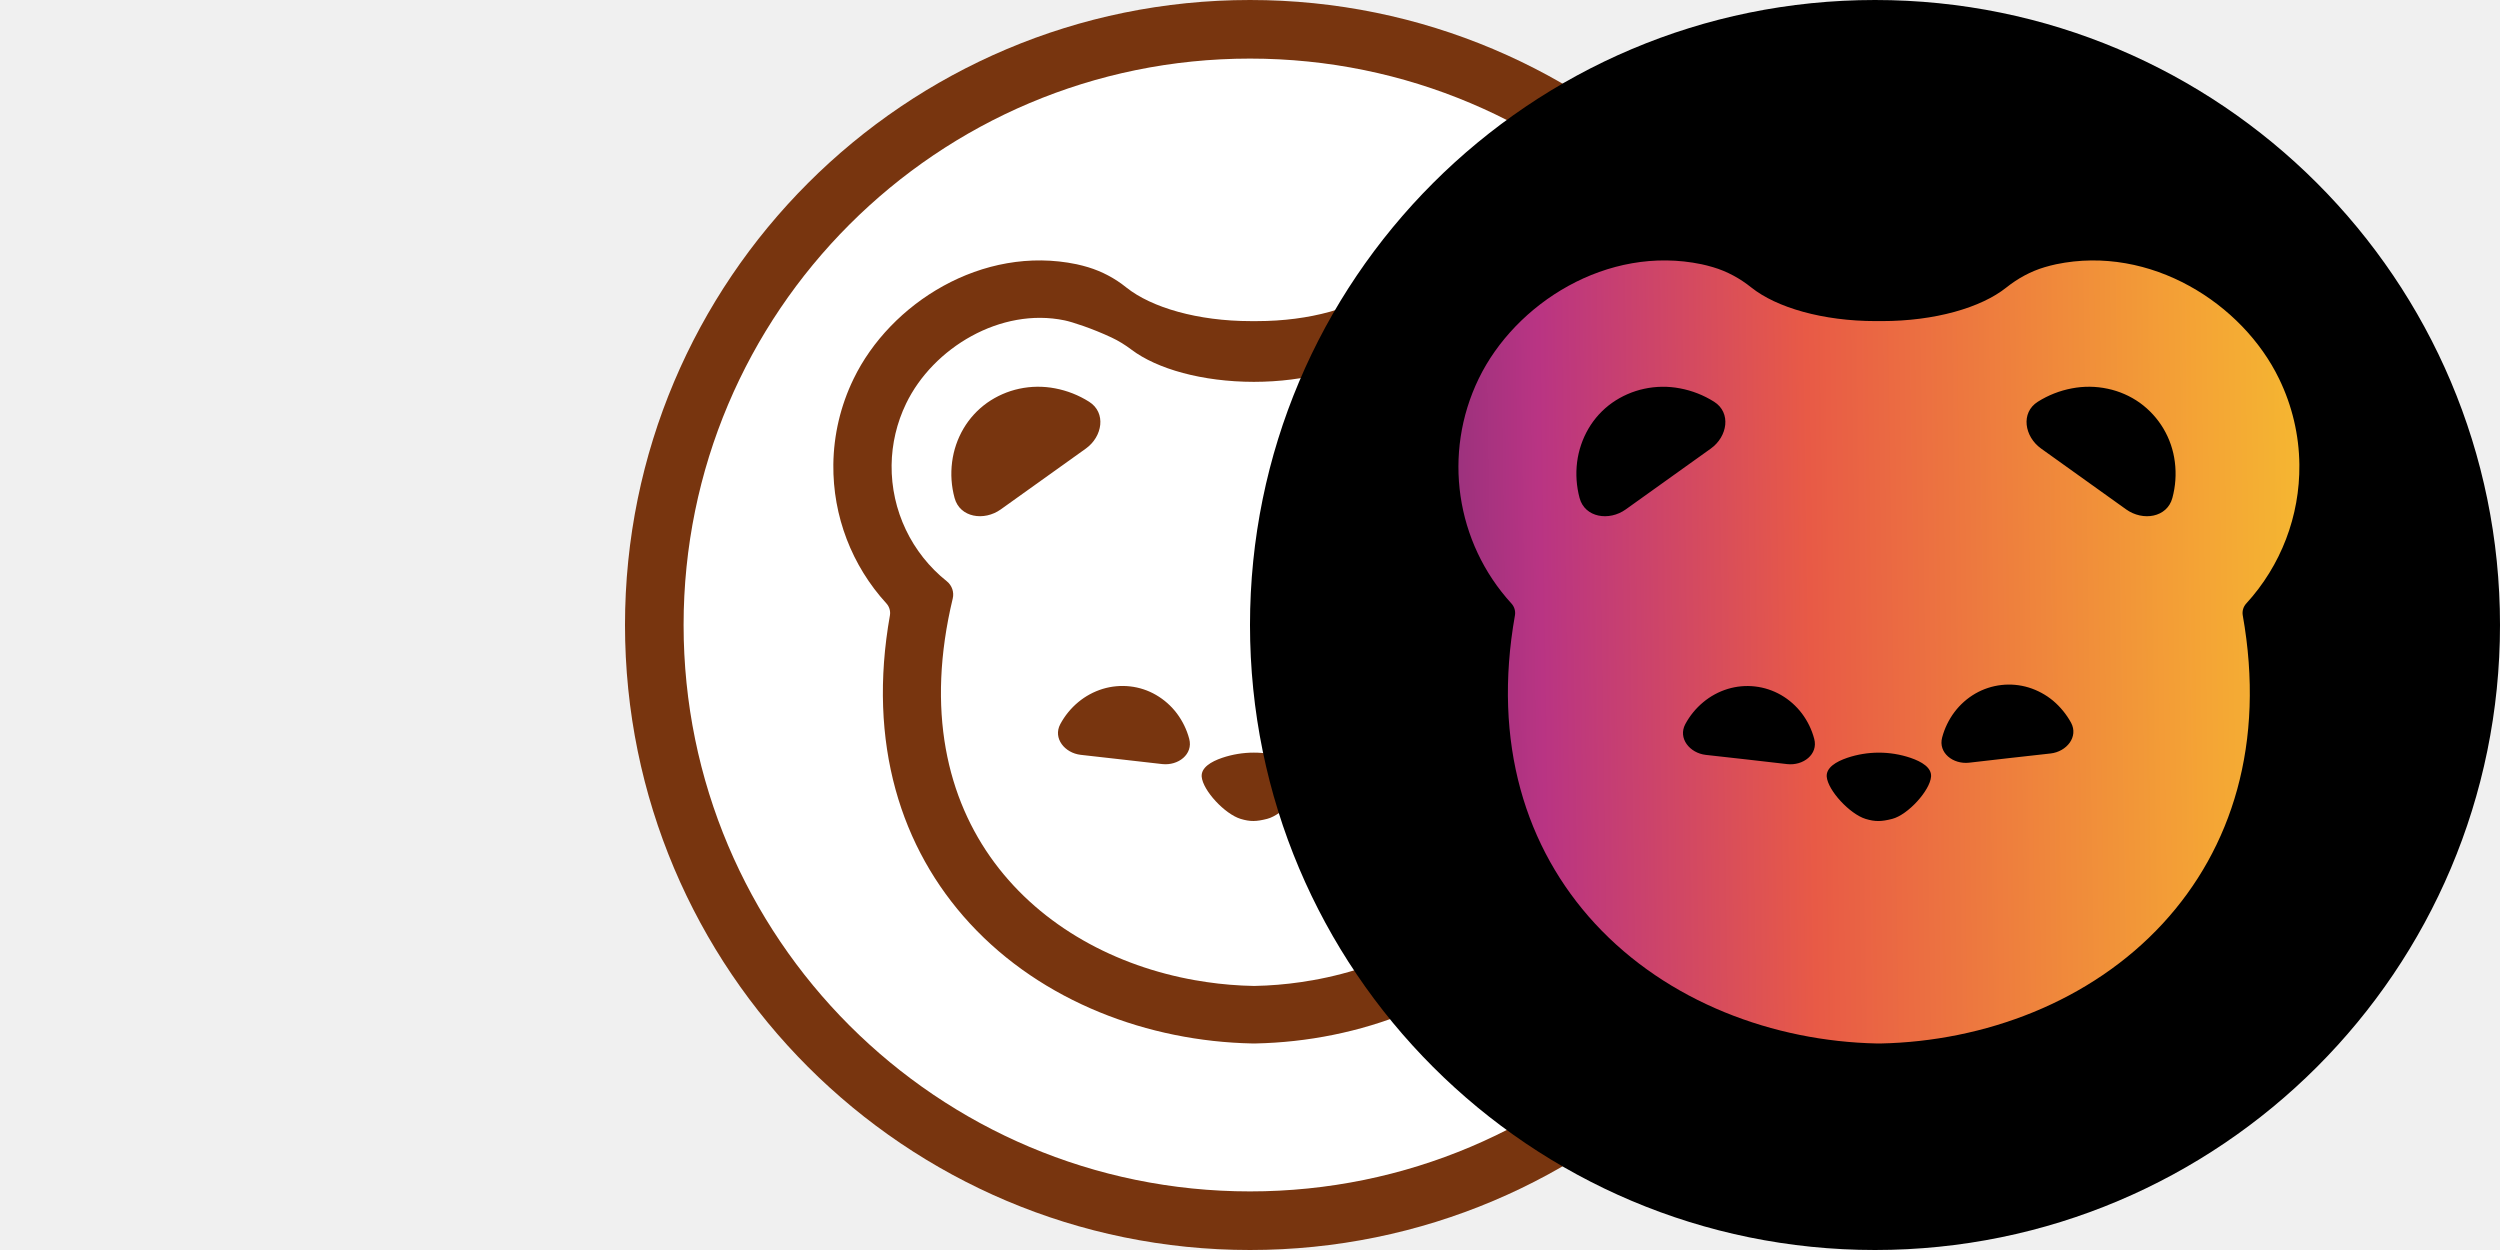
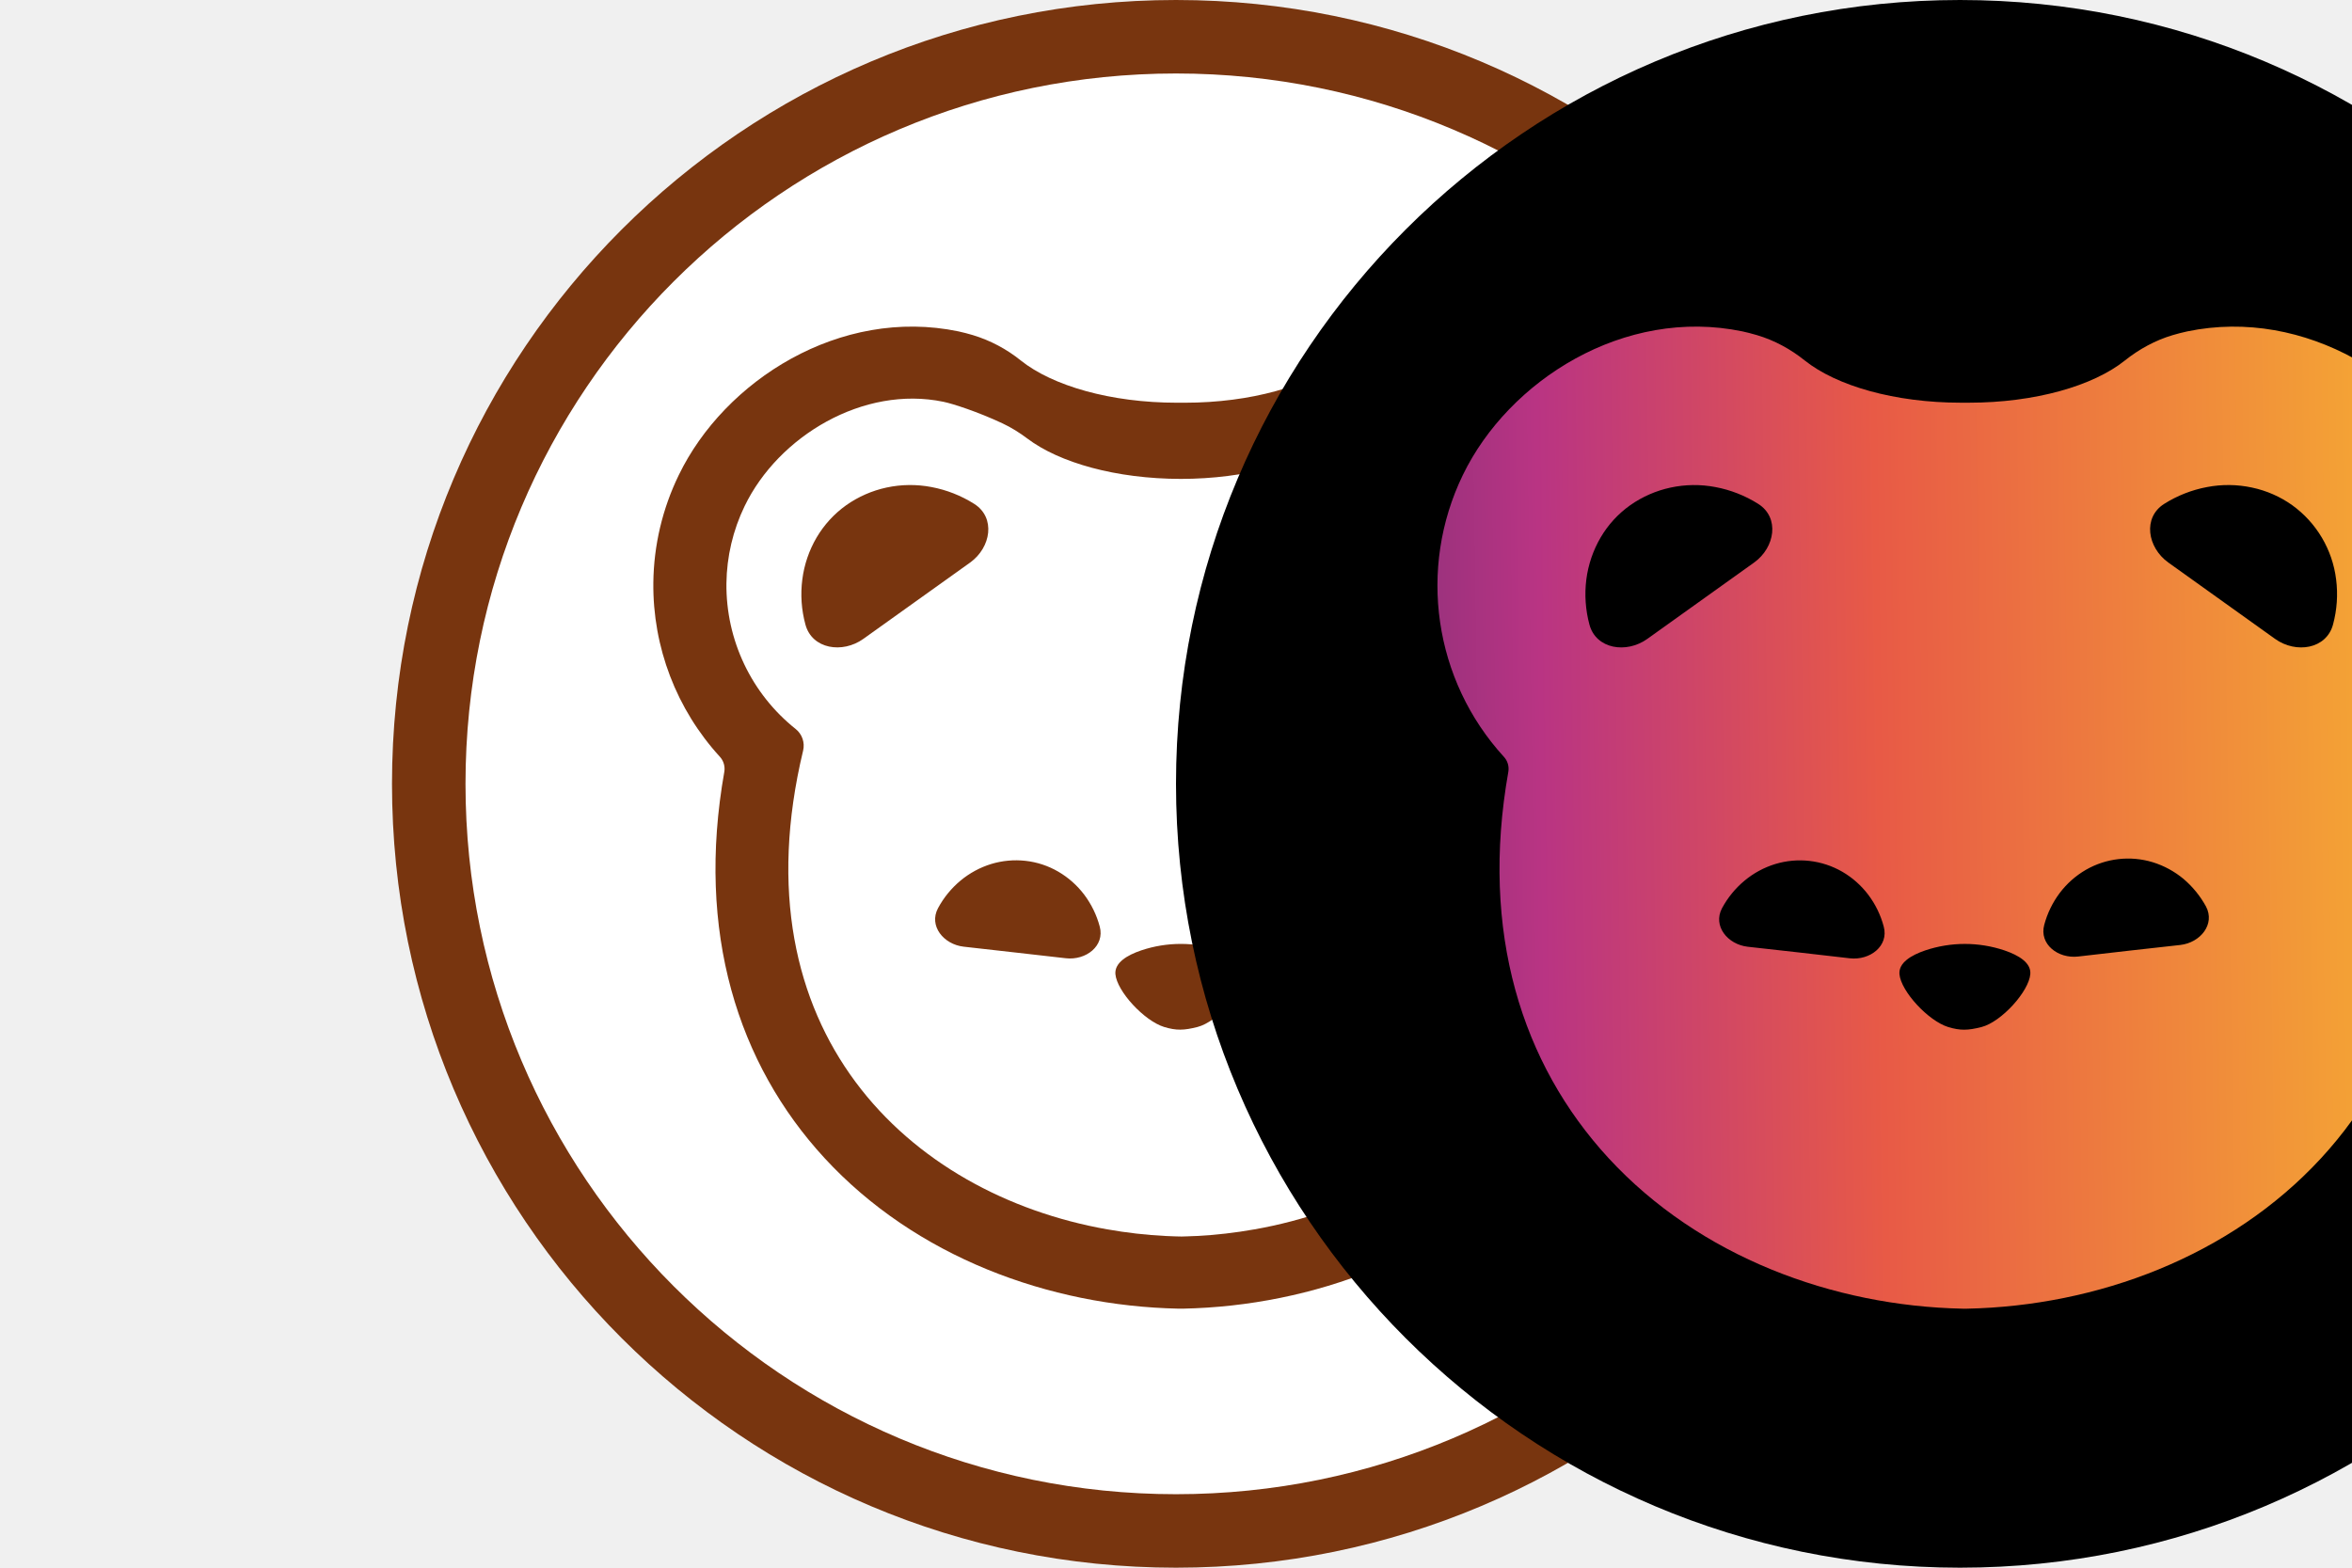
- <svg xmlns="http://www.w3.org/2000/svg" viewBox="0 0 256 128">
+ <svg xmlns="http://www.w3.org/2000/svg" viewBox="0 0 192 128">
  <svg viewBox="0 0 128 128">
    <circle cx="64" cy="64" r="64" fill="#78350F" />
    <circle cx="64" cy="64" r="58" fill="#fff" />
    <path fill="#78350F" d="M47.52 41.136a10 10 0 0 0-3.486-1.37 9.2 9.2 0 0 0-3.668.042 9 9 0 0 0-3.288 1.442 8.6 8.6 0 0 0-2.414 2.634 9 9 0 0 0-1.168 3.424 9.4 9.4 0 0 0 .252 3.682c.538 2.012 3.024 2.396 4.732 1.172l4.352-3.112 4.364-3.12c1.706-1.226 2.104-3.674.324-4.794m46.014 2.748a8.66 8.66 0 0 0-5.702-4.076 9.2 9.2 0 0 0-3.668-.04 10 10 0 0 0-3.488 1.368c-1.78 1.12-1.38 3.568.326 4.792l4.364 3.122 4.352 3.112c1.708 1.224 4.194.84 4.732-1.172a9.4 9.4 0 0 0 .252-3.682 9 9 0 0 0-1.168-3.424M67.63 77.598a10.16 10.16 0 0 0-6.47 0c-1.16.394-2.172 1.006-2.108 1.928.116 1.412 2.36 3.828 3.982 4.326.992.3 1.614.28 2.72 0 1.622-.416 3.878-2.914 3.984-4.326.074-.922-.95-1.532-2.108-1.928m-11.118-4.544a7.2 7.2 0 0 0-2.128-1.888 6.8 6.8 0 0 0-2.666-.88 7 7 0 0 0-2.804.258c-.906.28-1.76.736-2.508 1.36a7.6 7.6 0 0 0-1.834 2.25c-.77 1.44.454 2.956 2.098 3.142l4.152.468 4.184.476c1.644.188 3.192-1.006 2.77-2.582a7.6 7.6 0 0 0-1.264-2.604m25.736-1.298a7.4 7.4 0 0 0-2.51-1.36 7 7 0 0 0-2.802-.258 6.8 6.8 0 0 0-2.666.882 7.2 7.2 0 0 0-2.13 1.888 7.5 7.5 0 0 0-1.264 2.604c-.42 1.576 1.128 2.77 2.76 2.582l4.186-.476 4.16-.468c1.646-.186 2.868-1.7 2.1-3.142a7.8 7.8 0 0 0-1.834-2.252" />
    <path fill="#78350F" d="M102.018 61.8a20.7 20.7 0 0 0 5.438-14.22 20.6 20.6 0 0 0-2.076-8.788c-3.732-7.718-13.174-13.744-22.838-11.732q-.59.13-1.168.302a11.6 11.6 0 0 0-3.92 2.08c-2.582 2.06-7.326 3.44-12.752 3.44h-.616c-5.424 0-10.168-1.384-12.75-3.444a11.6 11.6 0 0 0-3.922-2.078 16 16 0 0 0-1.168-.302c-9.662-2.012-19.104 4.014-22.836 11.732a20.6 20.6 0 0 0-2.076 8.786 20.72 20.72 0 0 0 5.44 14.222 1.46 1.46 0 0 1 .356 1.204c-2.328 13.1 1.108 23.88 8.18 31.554 7.428 8.06 18.324 12.076 28.894 12.294h.382c10.568-.218 21.466-4.232 28.894-12.292 7.072-7.676 10.508-18.454 8.18-31.556a1.45 1.45 0 0 1 .356-1.204zm-6.186-2.272a1.74 1.74 0 0 0-.6 1.764c5.49 22.872-8.62 36.224-24.83 39.086h-.01a38 38 0 0 1-4.732.54c-.094 0-.2.01-.294.01-.296.02-.6.02-.896.032h-.074l-.02-.002h-.054c-.296-.01-.6-.01-.896-.03-.094 0-.2-.012-.296-.012a38 38 0 0 1-4.73-.54h-.012C42.18 97.516 28.068 84.164 33.56 61.29a1.74 1.74 0 0 0-.6-1.762 15 15 0 0 1-5.66-11.9 14.9 14.9 0 0 1 1.486-6.306c2.76-5.716 9.706-9.876 16.23-8.516.764.156 2.812.82 4.808 1.756.724.34 1.404.764 2.04 1.244 2.616 1.976 7.25 3.29 12.532 3.296 5.284-.004 9.92-1.32 12.534-3.294.636-.48 1.314-.904 2.04-1.244 1.994-.936 4.042-1.6 4.808-1.758 6.522-1.36 13.468 2.8 16.23 8.518a14.9 14.9 0 0 1 1.484 6.306 15 15 0 0 1-5.66 11.898" />
  </svg>
  <svg x="64" viewBox="0 0 128 128">
    <circle cx="64" cy="64" r="64" />
    <path fill="url(#_ibera)" fill-rule="evenodd" d="M107.456 47.58a20.72 20.72 0 0 1-5.44 14.22 1.43 1.43 0 0 0-.36 1.2c2.332 13.104-1.104 23.88-8.176 31.56-7.428 8.06-18.324 12.072-28.896 12.292h-.38c-10.568-.22-21.464-4.236-28.896-12.296C28.24 86.88 24.804 76.104 27.132 63a1.44 1.44 0 0 0-.36-1.2 20.72 20.72 0 0 1-3.36-23.008c3.732-7.72 13.172-13.748 22.836-11.732q.48.1 1.168.3c1.436.424 2.76 1.148 3.92 2.08 2.584 2.06 7.328 3.44 12.752 3.44h.616c5.424 0 10.168-1.376 12.748-3.44 1.164-.928 2.488-1.656 3.92-2.08a16 16 0 0 1 1.172-.3c9.664-2.012 19.104 4.016 22.836 11.732a20.6 20.6 0 0 1 2.076 8.788m-63.424-7.812a10 10 0 0 1 3.488 1.368c1.78 1.12 1.38 3.568-.324 4.792l-8.72 6.236c-1.704 1.224-4.192.84-4.728-1.172a9.6 9.6 0 0 1-.252-3.68 9.1 9.1 0 0 1 1.168-3.428 8.5 8.5 0 0 1 2.412-2.632 9 9 0 0 1 3.288-1.44 9.2 9.2 0 0 1 3.668-.044m47.088 1.48a8.8 8.8 0 0 1 3.584 6.06 9.5 9.5 0 0 1-.252 3.68c-.54 2.016-3.024 2.4-4.732 1.176l-8.716-6.236c-1.708-1.224-2.108-3.672-.328-4.792a10 10 0 0 1 3.488-1.368 9.2 9.2 0 0 1 3.668.04 8.8 8.8 0 0 1 3.288 1.44M67.632 77.6a10.16 10.16 0 0 0-6.472 0c-1.16.396-2.168 1.008-2.104 1.928.116 1.412 2.36 3.828 3.98 4.328.992.3 1.616.28 2.72 0 1.624-.416 3.88-2.916 3.984-4.328.072-.92-.948-1.532-2.108-1.928m-13.248-6.428a7.2 7.2 0 0 1 2.128 1.884 7.5 7.5 0 0 1 1.264 2.604c.424 1.58-1.128 2.772-2.772 2.584l-4.18-.48-4.156-.464c-1.64-.188-2.864-1.7-2.096-3.144a7.6 7.6 0 0 1 1.836-2.248 7.2 7.2 0 0 1 2.508-1.36 6.92 6.92 0 0 1 5.468.624m27.86.588a7.3 7.3 0 0 0-2.508-1.36 6.92 6.92 0 0 0-5.468.624 7.2 7.2 0 0 0-2.128 1.888 7.6 7.6 0 0 0-1.264 2.604c-.424 1.576 1.124 2.768 2.76 2.584l4.184-.48 4.16-.464c1.648-.188 2.868-1.7 2.1-3.144a8 8 0 0 0-1.836-2.252" clip-rule="evenodd" />
    <defs>
      <linearGradient id="_ibera" x1="159.212" x2="-25.728" y1="67.356" y2="70.14" gradientUnits="userSpaceOnUse">
        <stop stop-color="#F8F29C" />
        <stop offset=".165" stop-color="#F6DB2A" />
        <stop offset=".333" stop-color="#F4A435" />
        <stop offset=".55" stop-color="#E85A46" />
        <stop offset=".699" stop-color="#B93483" />
        <stop offset=".867" stop-color="#502B6E" />
        <stop offset="1" stop-color="#2A2136" />
      </linearGradient>
    </defs>
  </svg>
</svg>
